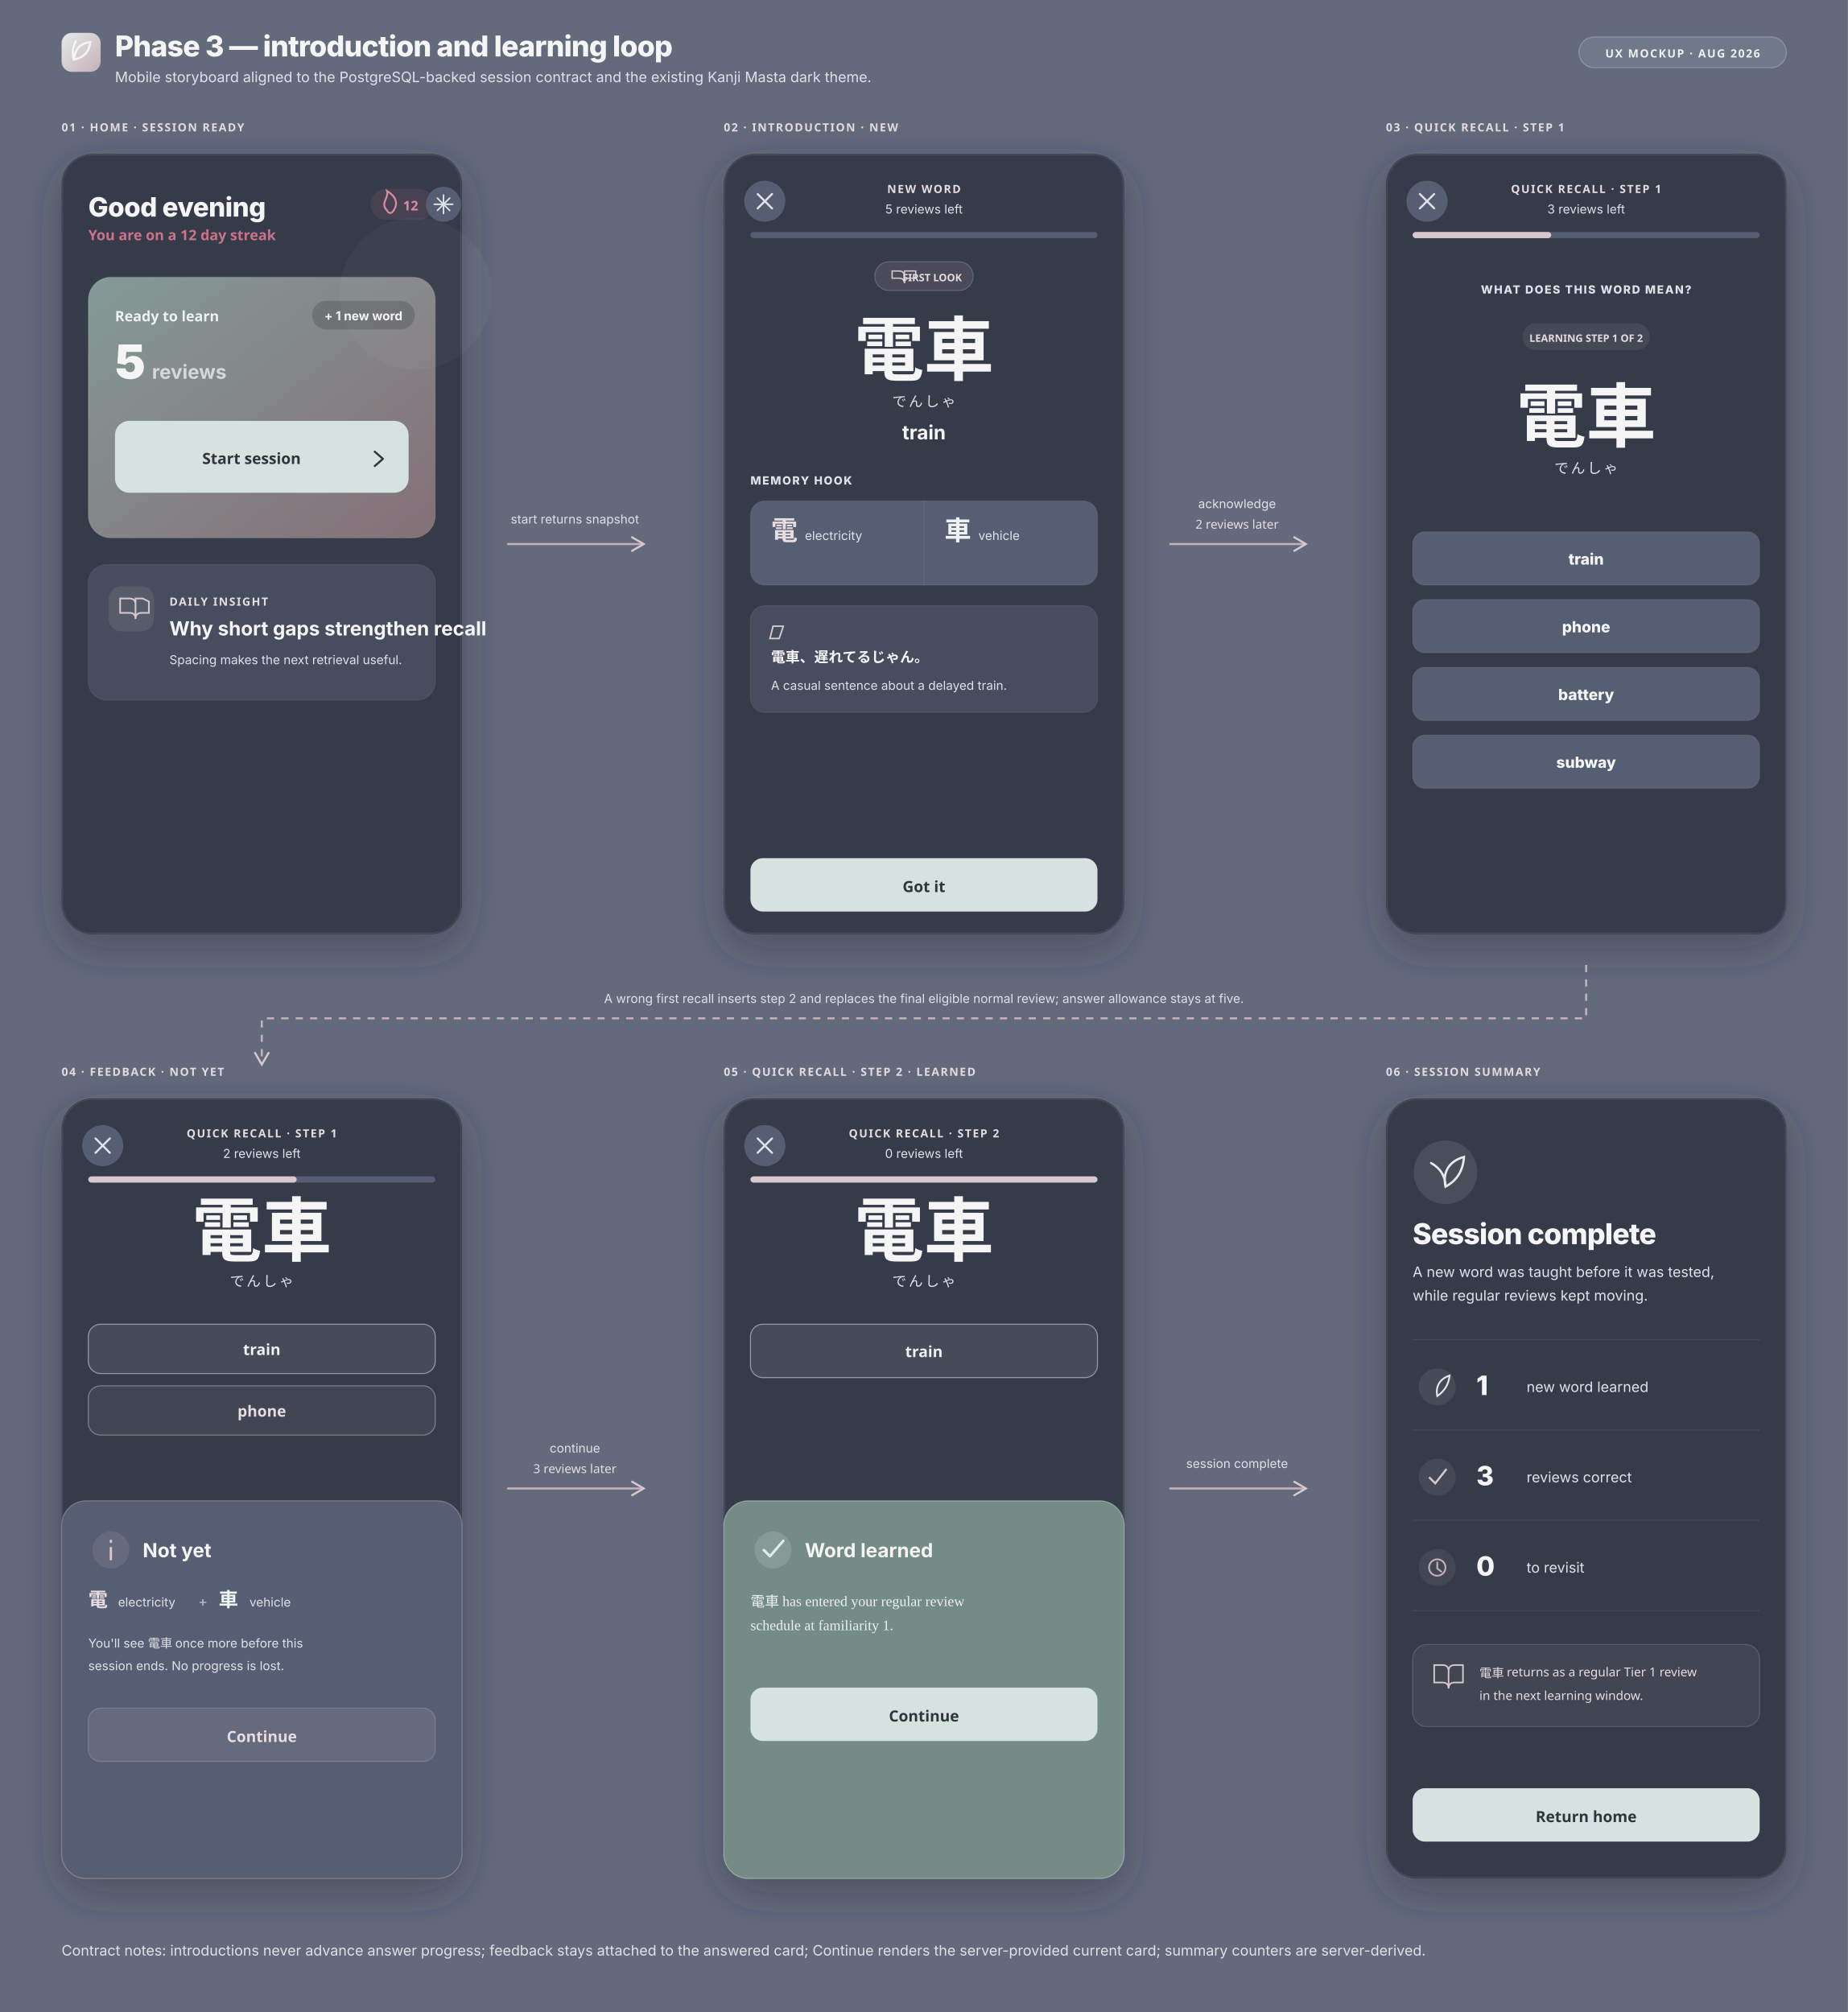
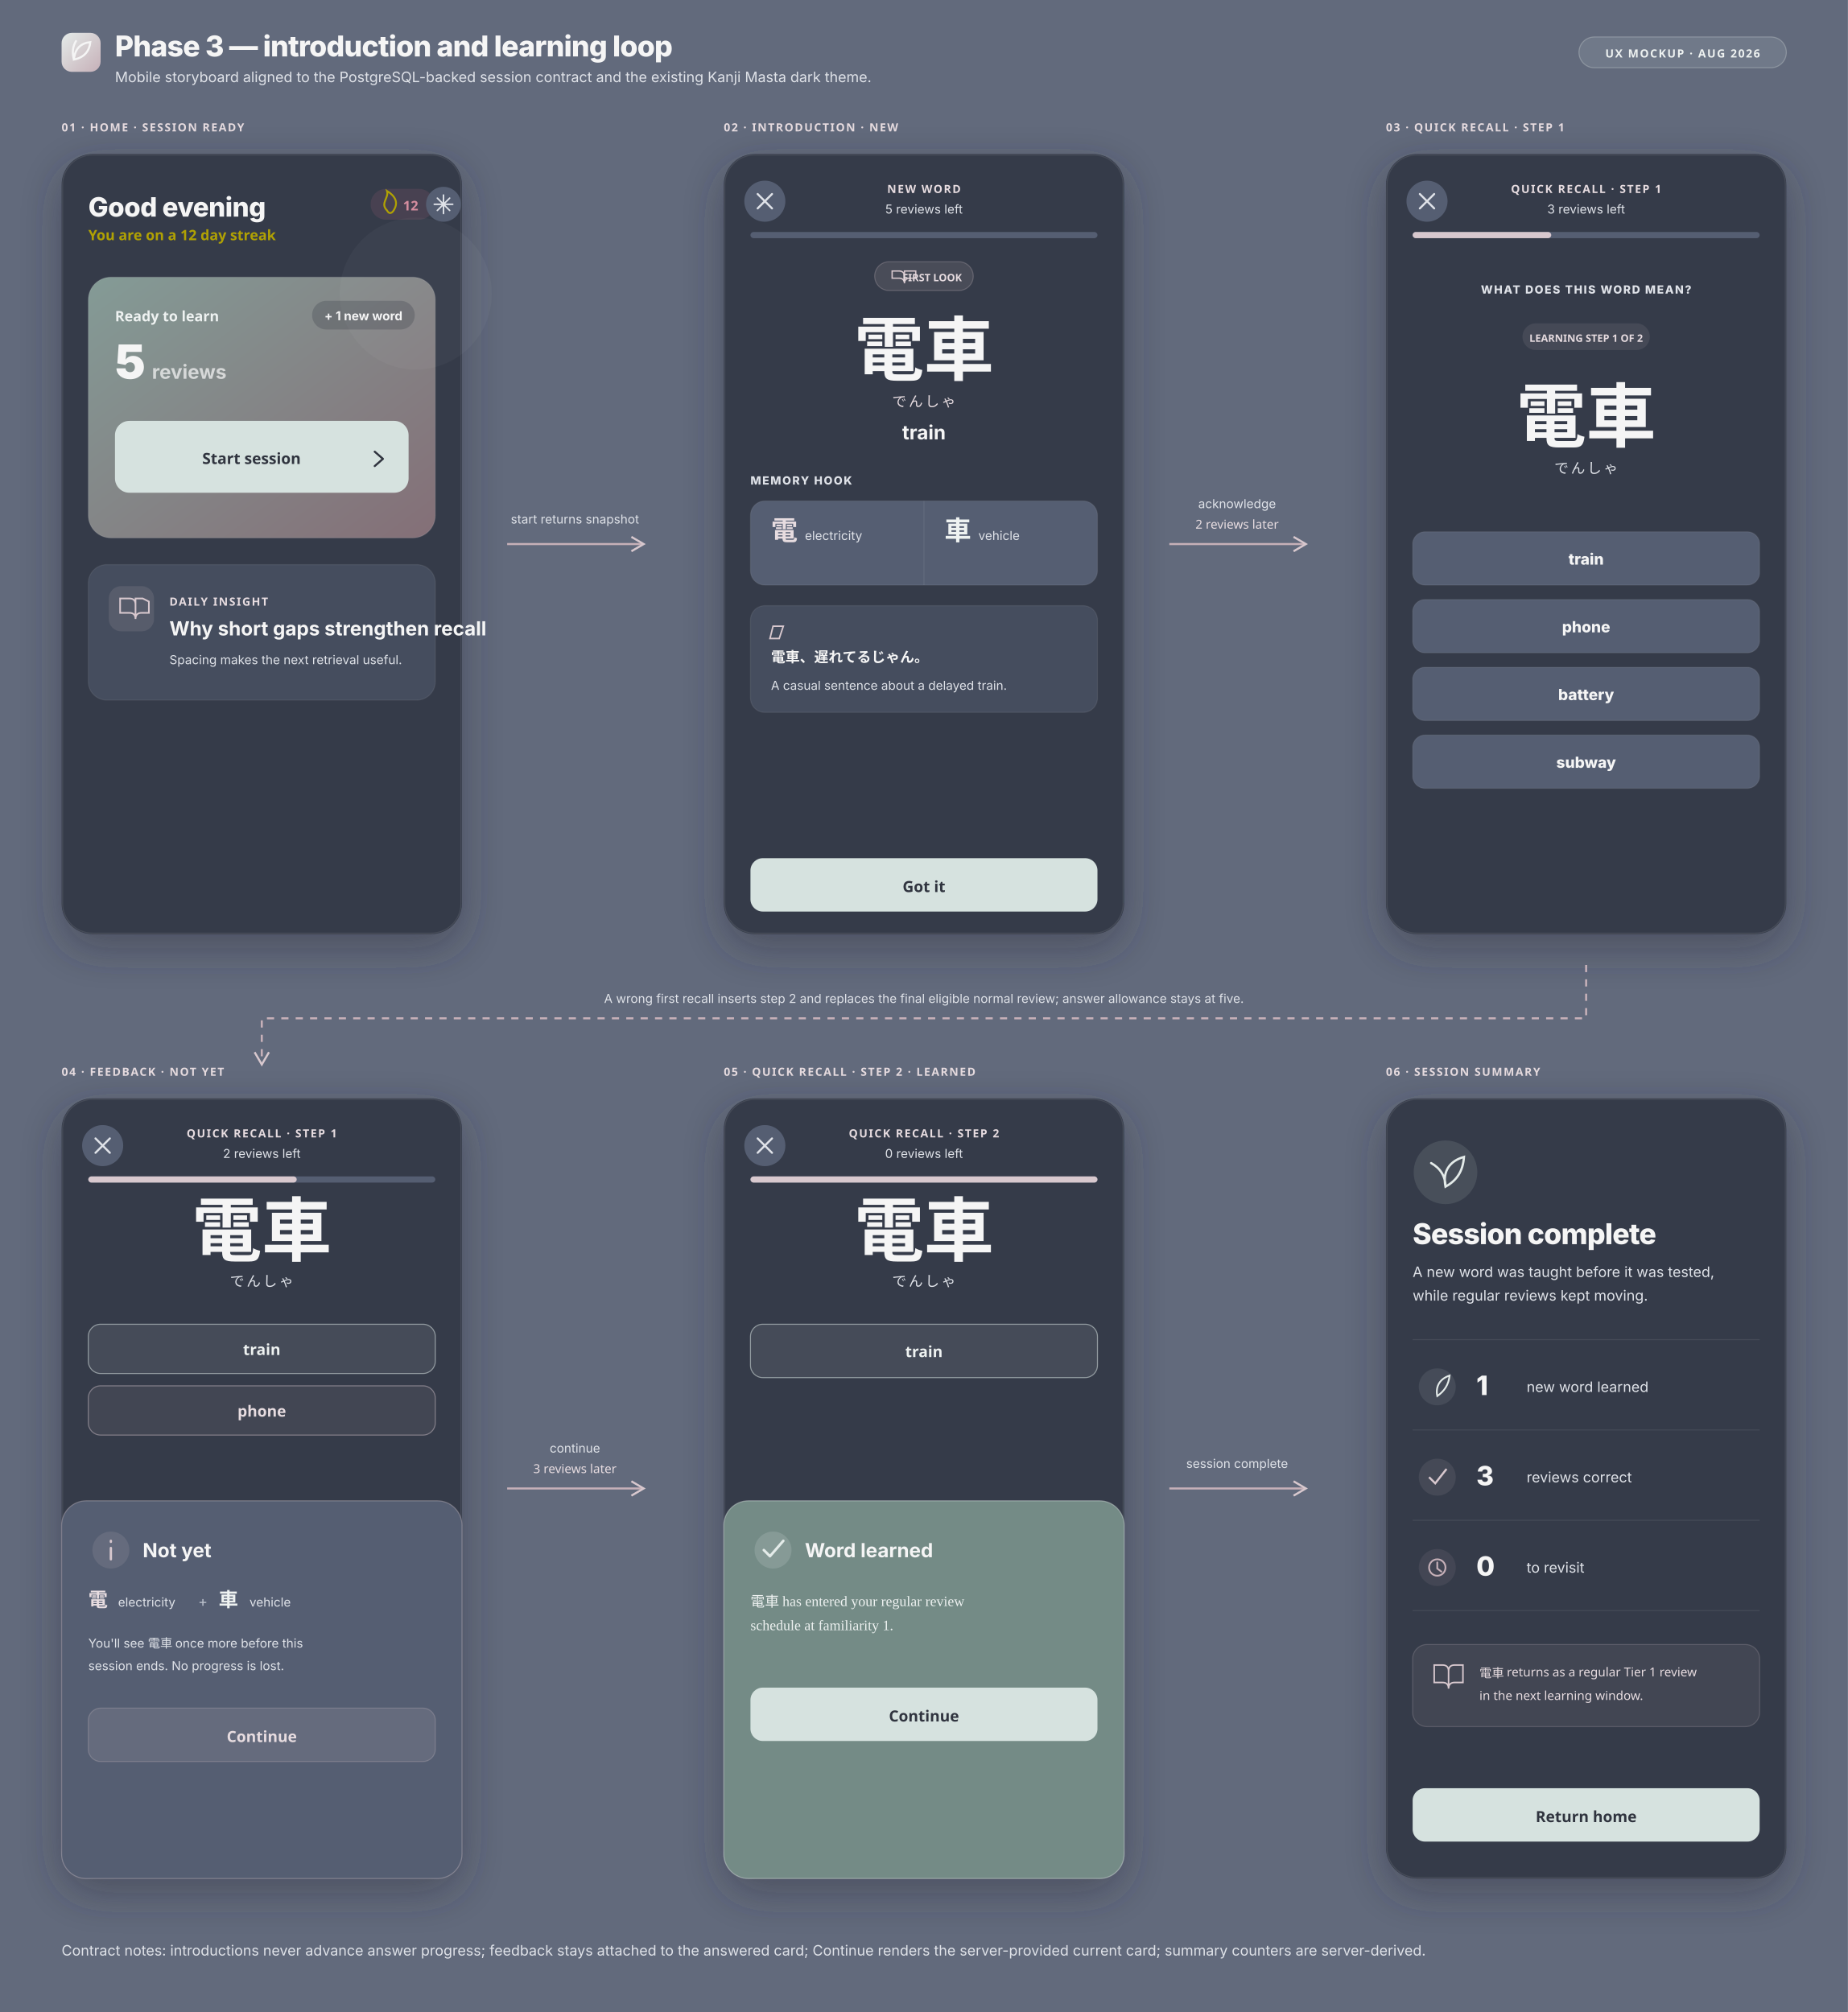
<svg xmlns="http://www.w3.org/2000/svg" width="1800" height="1960" viewBox="0 0 1800 1960" role="img" aria-labelledby="title desc">
  <defs>
    <linearGradient id="slot-gradient" x1="0" y1="0" x2="1" y2="1">
      <stop offset="0" stop-color="#849B96" />
      <stop offset="1" stop-color="#846F77" />
    </linearGradient>
    <linearGradient id="brand-gradient" x1="0" y1="0" x2="1" y2="1">
      <stop offset="0" stop-color="#E4EBE9" />
      <stop offset="1" stop-color="#C6B0B8" />
    </linearGradient>
    <filter id="shadow" x="-20%" y="-20%" width="140%" height="150%">
      <feDropShadow dx="0" dy="14" stdDeviation="20" flood-color="#2B303C" flood-opacity="0.42" />
    </filter>
    <style>
      .canvas{fill:#626A7C}.app{fill:#343A48}.card{fill:#454D5E}.raised{fill:#555E72}.line{stroke:rgba(245,245,245,.08);stroke-width:1}
      .text{fill:#F5F5F5;font-family:"Noto Sans JP",system-ui,-apple-system,"Segoe UI",sans-serif}.muted{fill:#DFE2E8;font-family:"Noto Sans JP",system-ui,-apple-system,"Segoe UI",sans-serif}.quiet{fill:#BCC2CD;font-family:"Noto Sans JP",system-ui,-apple-system,"Segoe UI",sans-serif}
      .primary{fill:#E4EBE9;font-family:"Noto Sans JP",system-ui,sans-serif}.primaryPale{fill:#EEF2F1;font-family:"Noto Sans JP",system-ui,sans-serif}.secondary{fill:#D8C8CE;font-family:"Noto Sans JP",system-ui,sans-serif}.secondaryPale{fill:#E7DCE0;font-family:"Noto Sans JP",system-ui,sans-serif}
      .darkText{fill:#30343F;font-family:"Noto Sans JP",system-ui,sans-serif}.title{font-size:28px;font-weight:800;letter-spacing:-.6px}.h1{font-size:26px;font-weight:800;letter-spacing:-.4px}.h2{font-size:19px;font-weight:750}.word{font-size:68px;font-weight:650}.body{font-size:14px}.small{font-size:12px}.tiny{font-size:10px}.label{font-size:11px;font-weight:800;letter-spacing:1.2px}.button{font-size:15px;font-weight:800}
    </style>
    <g id="phone-shell">
      <rect width="390" height="760" rx="30" class="app" filter="url(#shadow)" />
      <rect x="1" y="1" width="388" height="758" rx="29" fill="none" stroke="rgba(245,245,245,.09)" />
    </g>
  </defs>
  <rect width="1800" height="1960" class="canvas" />
  <rect x="60" y="32" width="38" height="38" rx="10" fill="url(#brand-gradient)" />
  <path d="M72 58c10-2 15-8 16-17-9 1-15 6-16 17Zm0 0c-2-7-1-13 2-18" fill="none" stroke="#F5F5F5" stroke-width="2" stroke-linecap="round" />
  <text x="112" y="55" class="text title">Phase 3 — introduction and learning loop</text>
  <text x="112" y="80" class="muted body">Mobile storyboard aligned to the PostgreSQL-backed session contract and the existing Kanji Masta dark theme.</text>
  <rect x="1538" y="36" width="202" height="30" rx="15" fill="rgba(214,226,223,.13)" stroke="rgba(228,235,233,.28)" />
  <text x="1639" y="56" text-anchor="middle" class="primaryPale label">UX MOCKUP · AUG 2026</text>
  <text x="60" y="128" class="secondaryPale label">01 · HOME · SESSION READY</text>
  <use href="#phone-shell" x="60" y="150" />
  <text x="86" y="211" class="text h1">Good evening</text>
-   <text x="86" y="234" fill="#CA7288" class="body" font-family="system-ui" font-weight="700">You are on a 12 day streak</text>
+   <text x="86" y="234" fill="#B0A103" class="body" font-family="system-ui" font-weight="700">You are on a 12 day streak</text>
  <rect x="361" y="184" width="62" height="30" rx="15" fill="rgba(202,114,136,.13)" />
-   <path d="M377 205c-7-7 2-12 0-19 8 5 11 11 7 18-2 4-5 5-7 1Z" fill="none" stroke="#D58D9F" stroke-width="1.8" />
+   <path d="M377 205c-7-7 2-12 0-19 8 5 11 11 7 18-2 4-5 5-7 1Z" fill="none" stroke="#B0A103" stroke-width="1.8" />
  <text x="400" y="205" text-anchor="middle" fill="#D58D9F" font-family="system-ui" font-size="13" font-weight="800">12</text>
  <circle cx="432" cy="199" r="17" class="raised" />
  <path d="M432 190v18M423 199h18M426 193l12 12M438 193l-12 12" fill="none" stroke="#DFE2E8" stroke-width="1.5" stroke-linecap="round" />
  <rect x="86" y="270" width="338" height="254" rx="22" fill="url(#slot-gradient)" stroke="rgba(245,245,245,.11)" />
  <circle cx="405" cy="286" r="74" fill="rgba(245,245,245,.035)" />
  <text x="112" y="313" class="primaryPale body" font-weight="750">Ready to learn</text>
  <rect x="304" y="293" width="100" height="28" rx="14" fill="rgba(43,48,60,.24)" />
  <text x="354" y="312" text-anchor="middle" class="text small" font-weight="700">+ 1 new word</text>
  <text x="112" y="369" class="text" font-family="system-ui" font-size="46" font-weight="850">5</text>
  <text x="148" y="369" class="text h2" opacity=".72">reviews</text>
  <rect x="112" y="410" width="286" height="70" rx="14" fill="#D6E2DF" />
  <text x="245" y="452" text-anchor="middle" class="darkText button">Start session</text>
  <path d="m365 440 8 7-8 7" fill="none" stroke="#30343F" stroke-width="2" stroke-linecap="round" stroke-linejoin="round" />
  <rect x="86" y="550" width="338" height="132" rx="18" class="card" stroke="rgba(245,245,245,.08)" />
  <rect x="106" y="571" width="44" height="44" rx="12" fill="rgba(216,200,206,.12)" />
  <path d="M117 583h9c4 0 6 2 6 6v14c0-4-2-6-6-6h-9Zm22 0h-7v20c0-4 2-6 6-6h7v-11Z" fill="none" stroke="#D8C8CE" stroke-width="1.6" />
  <text x="165" y="590" class="secondaryPale label">DAILY INSIGHT</text>
  <text x="165" y="619" class="text h2">Why short gaps strengthen recall</text>
  <text x="165" y="647" class="muted small">Spacing makes the next retrieval useful.</text>
  <path d="M494 530h132" fill="none" stroke="#C6B0B8" stroke-width="2" />
  <path d="m615 523 12 7-12 7" fill="none" stroke="#D8C8CE" stroke-width="2" />
  <text x="560" y="510" text-anchor="middle" class="muted small">start returns snapshot</text>
  <text x="705" y="128" class="secondaryPale label">02 · INTRODUCTION · NEW</text>
  <use href="#phone-shell" x="705" y="150" />
  <circle cx="745" cy="196" r="20" class="raised" />
  <path d="m738 189 14 14m0-14-14 14" stroke="#DFE2E8" stroke-width="2" stroke-linecap="round" />
  <text x="900" y="188" text-anchor="middle" class="secondaryPale label">NEW WORD</text>
  <text x="900" y="208" text-anchor="middle" class="muted small">5 reviews left</text>
  <rect x="731" y="226" width="338" height="6" rx="3" class="raised" />
  <rect x="731" y="226" width="0" height="6" rx="3" fill="#D8C8CE" />
  <rect x="852" y="255" width="96" height="28" rx="14" fill="rgba(216,200,206,.12)" stroke="rgba(216,200,206,.24)" />
  <path d="M869 264h7c3 0 5 2 5 5v7c0-3-2-5-5-5h-7Zm17 0h-5v12c0-3 2-5 5-5h6v-7Z" fill="none" stroke="#D8C8CE" stroke-width="1.3" />
  <text x="908" y="274" text-anchor="middle" class="secondaryPale tiny" font-weight="750">FIRST LOOK</text>
  <text x="900" y="365" text-anchor="middle" class="text word">電車</text>
  <text x="900" y="396" text-anchor="middle" class="secondaryPale body" letter-spacing="2">でんしゃ</text>
  <text x="900" y="428" text-anchor="middle" class="text h2">train</text>
  <text x="731" y="472" class="muted label">MEMORY HOOK</text>
  <rect x="731" y="488" width="338" height="82" rx="14" class="raised" stroke="rgba(245,245,245,.08)" />
  <line x1="900" y1="488" x2="900" y2="570" class="line" />
  <text x="751" y="526" class="secondaryPale h1">電</text>
  <text x="784" y="526" class="muted small">electricity</text>
  <text x="920" y="526" class="primaryPale h1">車</text>
  <text x="953" y="526" class="muted small">vehicle</text>
  <rect x="731" y="590" width="338" height="104" rx="14" class="card" stroke="rgba(245,245,245,.08)" />
  <path d="M753 610h10l-4 12h-9Z" fill="none" stroke="#D8C8CE" stroke-width="1.5" />
  <text x="751" y="645" class="text body" font-weight="650">電車、遅れてるじゃん。</text>
  <text x="751" y="672" class="muted small">A casual sentence about a delayed train.</text>
  <rect x="731" y="836" width="338" height="52" rx="12" fill="#D6E2DF" />
  <text x="900" y="869" text-anchor="middle" class="darkText button">Got it</text>
  <path d="M1139 530h132" fill="none" stroke="#C6B0B8" stroke-width="2" />
  <path d="m1260 523 12 7-12 7" fill="none" stroke="#D8C8CE" stroke-width="2" />
  <text x="1205" y="495" text-anchor="middle" class="muted small">acknowledge</text>
  <text x="1205" y="515" text-anchor="middle" class="secondaryPale small">2 reviews later</text>
  <text x="1350" y="128" class="secondaryPale label">03 · QUICK RECALL · STEP 1</text>
  <use href="#phone-shell" x="1350" y="150" />
  <circle cx="1390" cy="196" r="20" class="raised" />
  <path d="m1383 189 14 14m0-14-14 14" stroke="#DFE2E8" stroke-width="2" stroke-linecap="round" />
  <text x="1545" y="188" text-anchor="middle" class="secondaryPale label">QUICK RECALL · STEP 1</text>
  <text x="1545" y="208" text-anchor="middle" class="muted small">3 reviews left</text>
  <rect x="1376" y="226" width="338" height="6" rx="3" class="raised" />
  <rect x="1376" y="226" width="135" height="6" rx="3" fill="#D8C8CE" />
  <text x="1545" y="286" text-anchor="middle" class="muted label">WHAT DOES THIS WORD MEAN?</text>
  <rect x="1483" y="315" width="124" height="26" rx="13" fill="rgba(216,200,206,.10)" />
  <text x="1545" y="333" text-anchor="middle" class="secondaryPale tiny" font-weight="700">LEARNING STEP 1 OF 2</text>
  <text x="1545" y="430" text-anchor="middle" class="text word">電車</text>
  <text x="1545" y="461" text-anchor="middle" class="muted body" letter-spacing="2">でんしゃ</text>
  <g>
    <rect x="1376" y="518" width="338" height="52" rx="12" class="raised" stroke="rgba(245,245,245,.08)" />
    <text x="1545" y="550" text-anchor="middle" class="text button">train</text>
    <rect x="1376" y="584" width="338" height="52" rx="12" class="raised" stroke="rgba(245,245,245,.08)" />
    <text x="1545" y="616" text-anchor="middle" class="text button">phone</text>
    <rect x="1376" y="650" width="338" height="52" rx="12" class="raised" stroke="rgba(245,245,245,.08)" />
    <text x="1545" y="682" text-anchor="middle" class="text button">battery</text>
    <rect x="1376" y="716" width="338" height="52" rx="12" class="raised" stroke="rgba(245,245,245,.08)" />
    <text x="1545" y="748" text-anchor="middle" class="text button">subway</text>
  </g>
  <path d="M1545 940v52H255v45" fill="none" stroke="#C6B0B8" stroke-width="2" stroke-dasharray="7 7" />
  <path d="m248 1025 7 12 7-12" fill="none" stroke="#D8C8CE" stroke-width="2" />
  <text x="900" y="977" text-anchor="middle" class="muted small">A wrong first recall inserts step 2 and replaces the final eligible normal review; answer allowance stays at five.</text>
  <text x="60" y="1048" class="secondaryPale label">04 · FEEDBACK · NOT YET</text>
  <use href="#phone-shell" x="60" y="1070" />
  <circle cx="100" cy="1116" r="20" class="raised" />
  <path d="m93 1109 14 14m0-14-14 14" stroke="#DFE2E8" stroke-width="2" stroke-linecap="round" />
  <text x="255" y="1108" text-anchor="middle" class="secondaryPale label">QUICK RECALL · STEP 1</text>
  <text x="255" y="1128" text-anchor="middle" class="muted small">2 reviews left</text>
  <rect x="86" y="1146" width="338" height="6" rx="3" class="raised" />
  <rect x="86" y="1146" width="203" height="6" rx="3" fill="#D8C8CE" />
  <text x="255" y="1223" text-anchor="middle" class="text word">電車</text>
  <text x="255" y="1253" text-anchor="middle" class="muted body" letter-spacing="2">でんしゃ</text>
  <rect x="86" y="1290" width="338" height="48" rx="12" fill="rgba(214,226,223,.10)" stroke="rgba(214,226,223,.55)" />
  <text x="255" y="1320" text-anchor="middle" class="primaryPale button">train</text>
  <rect x="86" y="1350" width="338" height="48" rx="12" fill="rgba(216,200,206,.08)" stroke="rgba(216,200,206,.45)" />
  <text x="255" y="1380" text-anchor="middle" class="secondaryPale button">phone</text>
  <rect x="60" y="1462" width="390" height="368" rx="24" class="raised" stroke="rgba(216,200,206,.35)" />
  <circle cx="108" cy="1510" r="18" fill="rgba(216,200,206,.12)" />
  <path d="M108 1501v1m0 6v11" stroke="#D8C8CE" stroke-width="2.3" stroke-linecap="round" />
  <text x="139" y="1517" class="text h2">Not yet</text>
  <text x="86" y="1565" class="secondaryPale h2">電</text>
  <text x="115" y="1565" class="muted small">electricity</text>
  <text x="193" y="1565" class="quiet body">+</text>
  <text x="213" y="1565" class="primaryPale h2">車</text>
  <text x="243" y="1565" class="muted small">vehicle</text>
  <text x="86" y="1605" class="muted small">You'll see 電車 once more before this</text>
  <text x="86" y="1627" class="muted small">session ends. No progress is lost.</text>
  <rect x="86" y="1664" width="338" height="52" rx="12" fill="rgba(216,200,206,.12)" stroke="rgba(216,200,206,.24)" />
  <text x="255" y="1697" text-anchor="middle" class="secondaryPale button">Continue</text>
  <path d="M494 1450h132" fill="none" stroke="#C6B0B8" stroke-width="2" />
  <path d="m615 1443 12 7-12 7" fill="none" stroke="#D8C8CE" stroke-width="2" />
  <text x="560" y="1415" text-anchor="middle" class="muted small">continue</text>
  <text x="560" y="1435" text-anchor="middle" class="secondaryPale small">3 reviews later</text>
  <text x="705" y="1048" class="secondaryPale label">05 · QUICK RECALL · STEP 2 · LEARNED</text>
  <use href="#phone-shell" x="705" y="1070" />
  <circle cx="745" cy="1116" r="20" class="raised" />
  <path d="m738 1109 14 14m0-14-14 14" stroke="#DFE2E8" stroke-width="2" stroke-linecap="round" />
  <text x="900" y="1108" text-anchor="middle" class="secondaryPale label">QUICK RECALL · STEP 2</text>
  <text x="900" y="1128" text-anchor="middle" class="muted small">0 reviews left</text>
  <rect x="731" y="1146" width="338" height="6" rx="3" class="raised" />
  <rect x="731" y="1146" width="338" height="6" rx="3" fill="#D8C8CE" />
  <text x="900" y="1223" text-anchor="middle" class="text word">電車</text>
  <text x="900" y="1253" text-anchor="middle" class="muted body" letter-spacing="2">でんしゃ</text>
  <rect x="731" y="1290" width="338" height="52" rx="12" fill="rgba(214,226,223,.10)" stroke="rgba(214,226,223,.55)" />
  <text x="900" y="1322" text-anchor="middle" class="primaryPale button">train</text>
  <rect x="705" y="1462" width="390" height="368" rx="24" fill="#748B86" stroke="rgba(228,235,233,.40)" />
  <circle cx="753" cy="1510" r="18" fill="rgba(228,235,233,.16)" />
  <path d="m744 1510 6 6 13-15" fill="none" stroke="#E4EBE9" stroke-width="2.5" stroke-linecap="round" stroke-linejoin="round" />
  <text x="784" y="1517" class="text h2">Word learned</text>
  <text x="731" y="1565" fill="#EEF2F1" class="body">電車 has entered your regular review</text>
  <text x="731" y="1588" fill="#EEF2F1" class="body">schedule at familiarity 1.</text>
  <rect x="731" y="1644" width="338" height="52" rx="12" fill="#D6E2DF" />
  <text x="900" y="1677" text-anchor="middle" class="darkText button">Continue</text>
  <path d="M1139 1450h132" fill="none" stroke="#C6B0B8" stroke-width="2" />
  <path d="m1260 1443 12 7-12 7" fill="none" stroke="#D8C8CE" stroke-width="2" />
  <text x="1205" y="1430" text-anchor="middle" class="muted small">session complete</text>
  <text x="1350" y="1048" class="secondaryPale label">06 · SESSION SUMMARY</text>
  <use href="#phone-shell" x="1350" y="1070" />
  <circle cx="1408" cy="1142" r="31" fill="rgba(214,226,223,.12)" />
  <path d="M1408 1156c-3-15 4-25 18-29-1 14-7 23-18 29Zm0 0c0-10-5-18-14-23" fill="none" stroke="#E4EBE9" stroke-width="2.2" stroke-linecap="round" />
  <text x="1376" y="1212" class="text title">Session complete</text>
  <text x="1376" y="1244" class="muted body">A new word was taught before it was tested,</text>
  <text x="1376" y="1267" class="muted body">while regular reviews kept moving.</text>
  <line x1="1376" y1="1305" x2="1714" y2="1305" class="line" />
  <circle cx="1400" cy="1351" r="18" fill="rgba(214,226,223,.10)" />
  <path d="M1400 1360c-2-10 3-17 12-20-1 9-5 15-12 20Z" fill="none" stroke="#E4EBE9" stroke-width="1.7" />
  <text x="1438" y="1359" class="text h1">1</text>
  <text x="1487" y="1356" class="muted body">new word learned</text>
  <line x1="1376" y1="1393" x2="1714" y2="1393" class="line" />
  <circle cx="1400" cy="1439" r="18" fill="rgba(216,200,206,.10)" />
  <path d="m1392 1439 6 6 11-14" fill="none" stroke="#D8C8CE" stroke-width="2" />
  <text x="1438" y="1447" class="text h1">3</text>
  <text x="1487" y="1444" class="muted body">reviews correct</text>
  <line x1="1376" y1="1481" x2="1714" y2="1481" class="line" />
  <circle cx="1400" cy="1527" r="18" fill="rgba(198,176,184,.10)" />
  <circle cx="1400" cy="1527" r="8" fill="none" stroke="#C6B0B8" stroke-width="1.7" />
  <path d="M1400 1522v6l4 3" fill="none" stroke="#C6B0B8" stroke-width="1.7" stroke-linecap="round" />
  <text x="1438" y="1535" class="text h1">0</text>
  <text x="1487" y="1532" class="muted body">to revisit</text>
  <line x1="1376" y1="1569" x2="1714" y2="1569" class="line" />
  <rect x="1376" y="1602" width="338" height="80" rx="14" fill="rgba(216,200,206,.08)" stroke="rgba(216,200,206,.20)" />
  <path d="M1397 1622h8c4 0 6 2 6 6v17c0-4-2-6-6-6h-8Zm28 0h-8c-4 0-6 2-6 6v17c0-4 2-6 6-6h8Z" fill="none" stroke="#D8C8CE" stroke-width="1.5" />
  <text x="1441" y="1634" class="secondaryPale small">電車 returns as a regular Tier 1 review</text>
  <text x="1441" y="1656" class="secondaryPale small">in the next learning window.</text>
  <rect x="1376" y="1742" width="338" height="52" rx="12" fill="#D6E2DF" />
  <text x="1545" y="1775" text-anchor="middle" class="darkText button">Return home</text>
  <text x="60" y="1905" class="muted body">Contract notes: introductions never advance answer progress; feedback stays attached to the answered card; Continue renders the server-provided current card; summary counters are server-derived.</text>
</svg>
